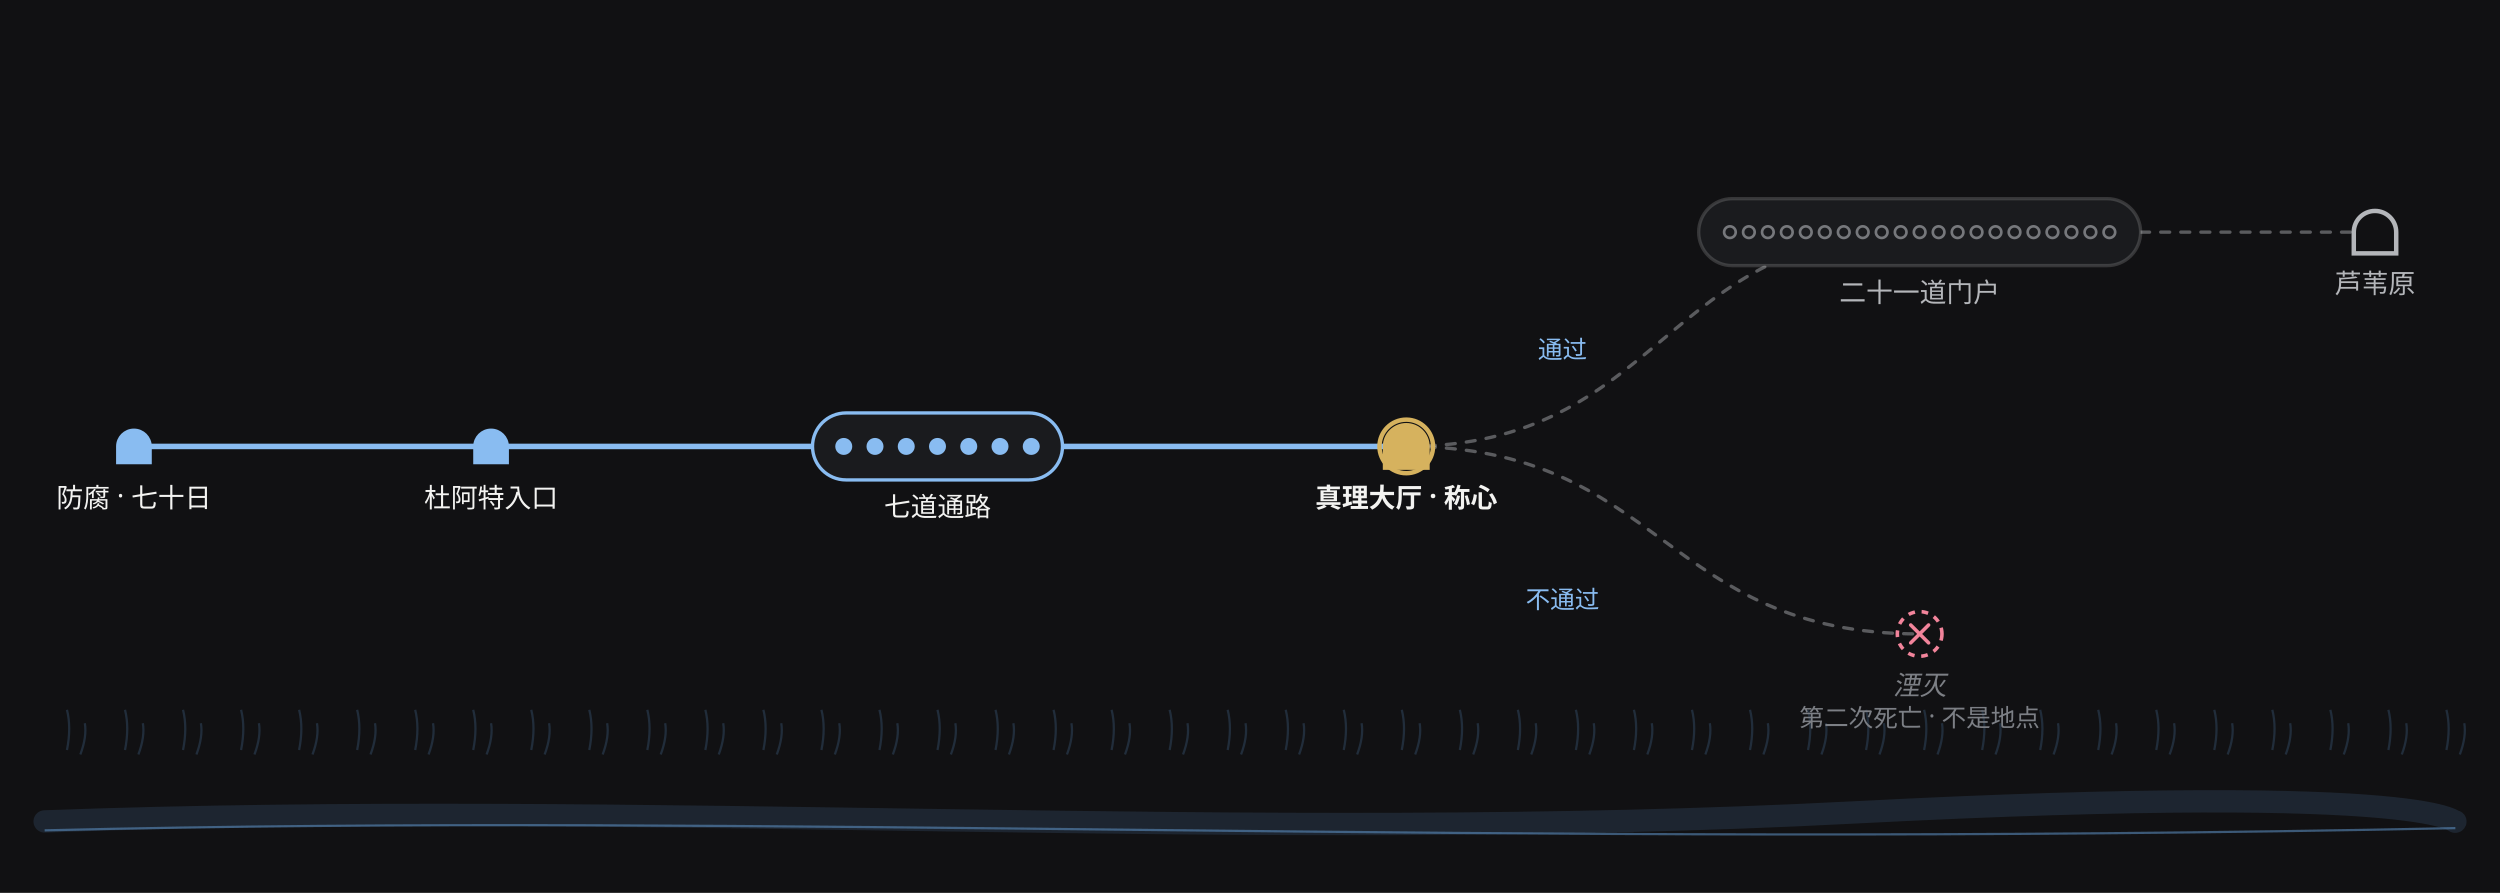
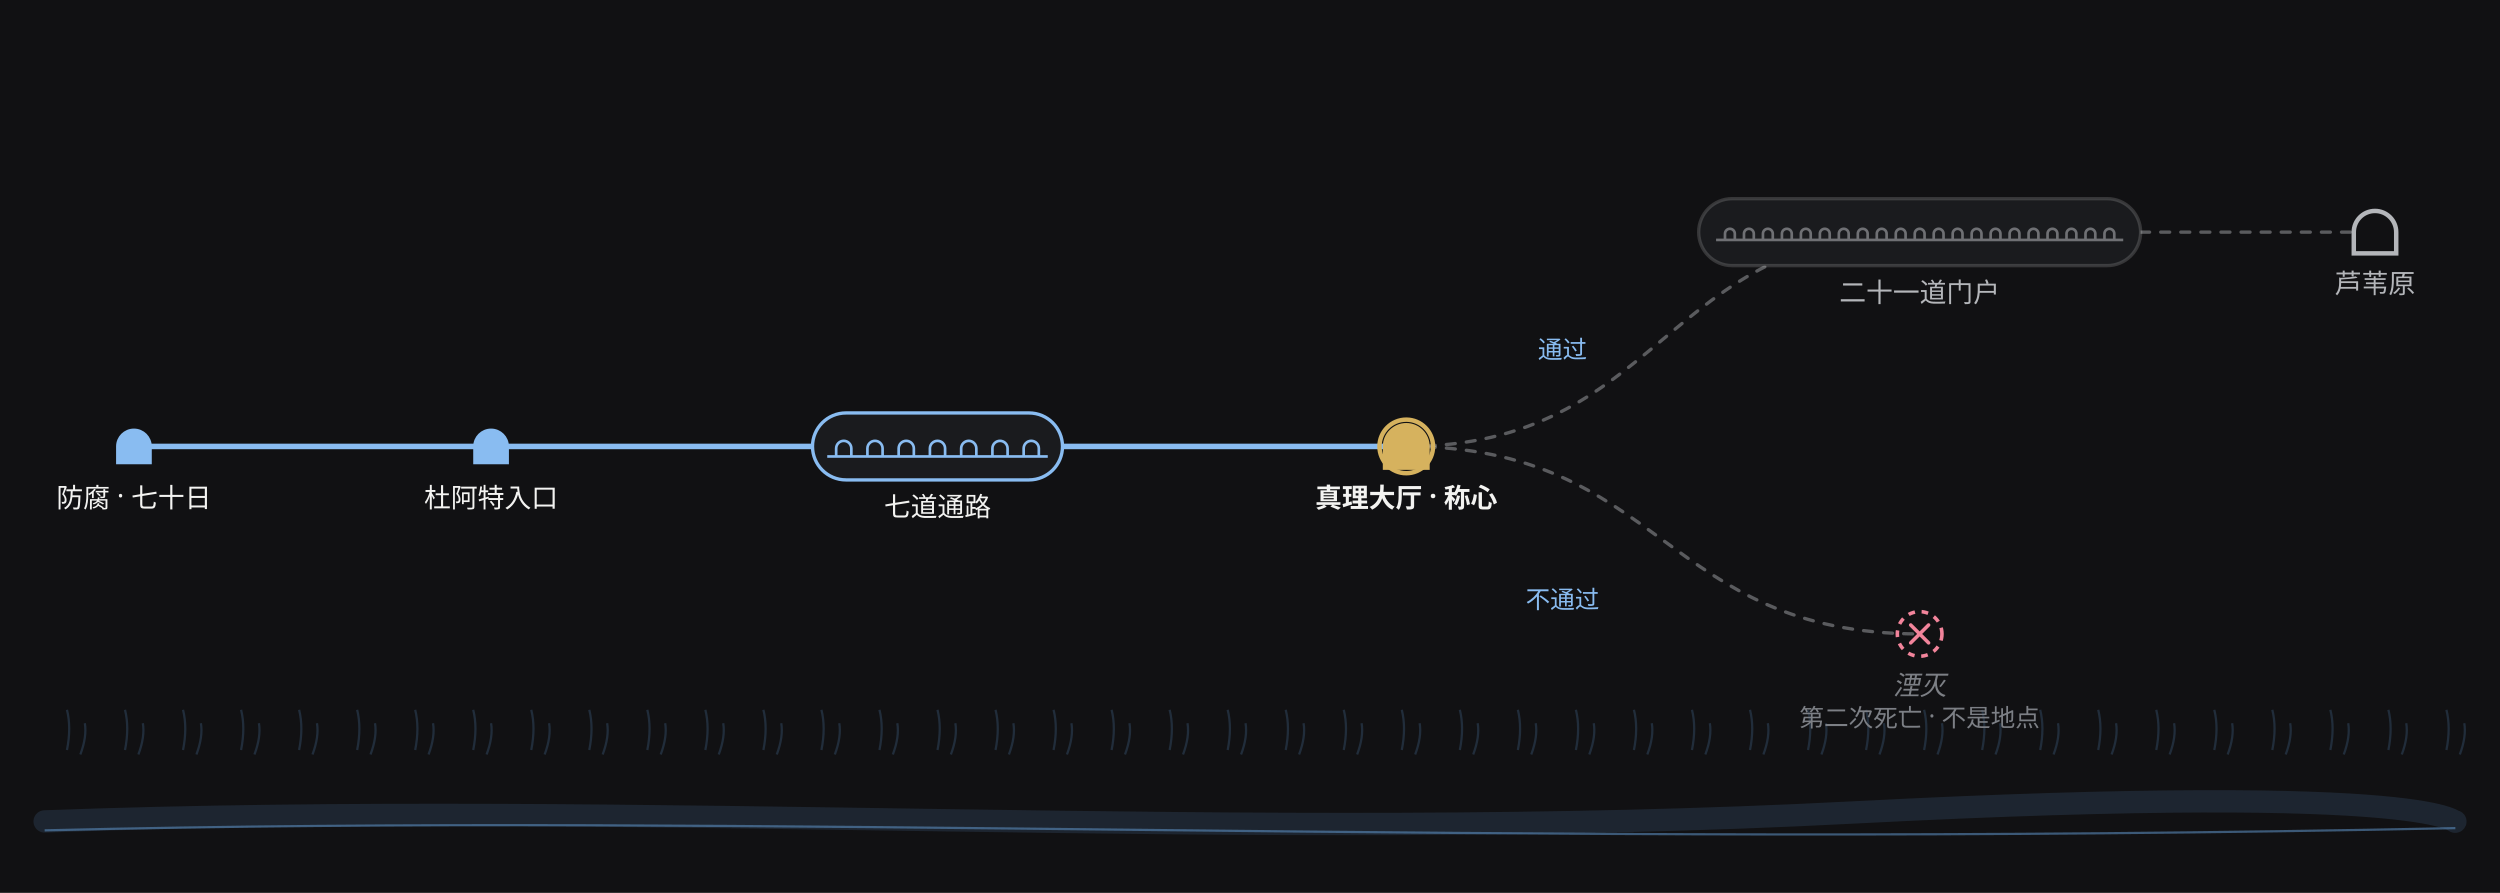
<svg xmlns="http://www.w3.org/2000/svg" width="1120" height="400" viewBox="0 0 1120 400" data-civ="eg" data-theme="dark" role="img" aria-label="埃及">
  <style>.pulse{transform-box:fill-box;transform-origin:center;animation:pulse 2.4s ease-out infinite}@keyframes pulse{0%{opacity:.75;transform:scale(1)}80%,100%{opacity:0;transform:scale(2.4)}}@media (prefers-reduced-motion:reduce){.pulse{animation:none;opacity:.5;transform:scale(1.6)}}.map-hide-branches .branch{display:none}</style>
  <rect width="1120" height="400" fill="rgb(17, 17, 19)" />
  <g id="terrain" transform="scale(1)">
    <defs>
      <filter id="mapSoft" x="-20%" y="-50%" width="140%" height="200%">
        <feGaussianBlur stdDeviation="3" />
      </filter>
    </defs>
    <path d="M30 336q2 -10 0 -18M36 338q3 -8 2 -14" fill="none" stroke="rgb(95, 147, 200)" stroke-opacity=".22" stroke-width="1" />
    <path d="M56 336q2 -10 0 -18M62 338q3 -8 2 -14" fill="none" stroke="rgb(95, 147, 200)" stroke-opacity=".22" stroke-width="1" />
    <path d="M82 336q2 -10 0 -18M88 338q3 -8 2 -14" fill="none" stroke="rgb(95, 147, 200)" stroke-opacity=".22" stroke-width="1" />
    <path d="M108 336q2 -10 0 -18M114 338q3 -8 2 -14" fill="none" stroke="rgb(95, 147, 200)" stroke-opacity=".22" stroke-width="1" />
    <path d="M134 336q2 -10 0 -18M140 338q3 -8 2 -14" fill="none" stroke="rgb(95, 147, 200)" stroke-opacity=".22" stroke-width="1" />
    <path d="M160 336q2 -10 0 -18M166 338q3 -8 2 -14" fill="none" stroke="rgb(95, 147, 200)" stroke-opacity=".22" stroke-width="1" />
    <path d="M186 336q2 -10 0 -18M192 338q3 -8 2 -14" fill="none" stroke="rgb(95, 147, 200)" stroke-opacity=".22" stroke-width="1" />
    <path d="M212 336q2 -10 0 -18M218 338q3 -8 2 -14" fill="none" stroke="rgb(95, 147, 200)" stroke-opacity=".22" stroke-width="1" />
    <path d="M238 336q2 -10 0 -18M244 338q3 -8 2 -14" fill="none" stroke="rgb(95, 147, 200)" stroke-opacity=".22" stroke-width="1" />
    <path d="M264 336q2 -10 0 -18M270 338q3 -8 2 -14" fill="none" stroke="rgb(95, 147, 200)" stroke-opacity=".22" stroke-width="1" />
    <path d="M290 336q2 -10 0 -18M296 338q3 -8 2 -14" fill="none" stroke="rgb(95, 147, 200)" stroke-opacity=".22" stroke-width="1" />
    <path d="M316 336q2 -10 0 -18M322 338q3 -8 2 -14" fill="none" stroke="rgb(95, 147, 200)" stroke-opacity=".22" stroke-width="1" />
    <path d="M342 336q2 -10 0 -18M348 338q3 -8 2 -14" fill="none" stroke="rgb(95, 147, 200)" stroke-opacity=".22" stroke-width="1" />
    <path d="M368 336q2 -10 0 -18M374 338q3 -8 2 -14" fill="none" stroke="rgb(95, 147, 200)" stroke-opacity=".22" stroke-width="1" />
    <path d="M394 336q2 -10 0 -18M400 338q3 -8 2 -14" fill="none" stroke="rgb(95, 147, 200)" stroke-opacity=".22" stroke-width="1" />
    <path d="M420 336q2 -10 0 -18M426 338q3 -8 2 -14" fill="none" stroke="rgb(95, 147, 200)" stroke-opacity=".22" stroke-width="1" />
    <path d="M446 336q2 -10 0 -18M452 338q3 -8 2 -14" fill="none" stroke="rgb(95, 147, 200)" stroke-opacity=".22" stroke-width="1" />
    <path d="M472 336q2 -10 0 -18M478 338q3 -8 2 -14" fill="none" stroke="rgb(95, 147, 200)" stroke-opacity=".22" stroke-width="1" />
    <path d="M498 336q2 -10 0 -18M504 338q3 -8 2 -14" fill="none" stroke="rgb(95, 147, 200)" stroke-opacity=".22" stroke-width="1" />
    <path d="M524 336q2 -10 0 -18M530 338q3 -8 2 -14" fill="none" stroke="rgb(95, 147, 200)" stroke-opacity=".22" stroke-width="1" />
    <path d="M550 336q2 -10 0 -18M556 338q3 -8 2 -14" fill="none" stroke="rgb(95, 147, 200)" stroke-opacity=".22" stroke-width="1" />
    <path d="M576 336q2 -10 0 -18M582 338q3 -8 2 -14" fill="none" stroke="rgb(95, 147, 200)" stroke-opacity=".22" stroke-width="1" />
    <path d="M602 336q2 -10 0 -18M608 338q3 -8 2 -14" fill="none" stroke="rgb(95, 147, 200)" stroke-opacity=".22" stroke-width="1" />
    <path d="M628 336q2 -10 0 -18M634 338q3 -8 2 -14" fill="none" stroke="rgb(95, 147, 200)" stroke-opacity=".22" stroke-width="1" />
    <path d="M654 336q2 -10 0 -18M660 338q3 -8 2 -14" fill="none" stroke="rgb(95, 147, 200)" stroke-opacity=".22" stroke-width="1" />
    <path d="M680 336q2 -10 0 -18M686 338q3 -8 2 -14" fill="none" stroke="rgb(95, 147, 200)" stroke-opacity=".22" stroke-width="1" />
    <path d="M706 336q2 -10 0 -18M712 338q3 -8 2 -14" fill="none" stroke="rgb(95, 147, 200)" stroke-opacity=".22" stroke-width="1" />
    <path d="M732 336q2 -10 0 -18M738 338q3 -8 2 -14" fill="none" stroke="rgb(95, 147, 200)" stroke-opacity=".22" stroke-width="1" />
    <path d="M758 336q2 -10 0 -18M764 338q3 -8 2 -14" fill="none" stroke="rgb(95, 147, 200)" stroke-opacity=".22" stroke-width="1" />
    <path d="M784 336q2 -10 0 -18M790 338q3 -8 2 -14" fill="none" stroke="rgb(95, 147, 200)" stroke-opacity=".22" stroke-width="1" />
    <path d="M810 336q2 -10 0 -18M816 338q3 -8 2 -14" fill="none" stroke="rgb(95, 147, 200)" stroke-opacity=".22" stroke-width="1" />
    <path d="M836 336q2 -10 0 -18M842 338q3 -8 2 -14" fill="none" stroke="rgb(95, 147, 200)" stroke-opacity=".22" stroke-width="1" />
    <path d="M862 336q2 -10 0 -18M868 338q3 -8 2 -14" fill="none" stroke="rgb(95, 147, 200)" stroke-opacity=".22" stroke-width="1" />
    <path d="M888 336q2 -10 0 -18M894 338q3 -8 2 -14" fill="none" stroke="rgb(95, 147, 200)" stroke-opacity=".22" stroke-width="1" />
    <path d="M914 336q2 -10 0 -18M920 338q3 -8 2 -14" fill="none" stroke="rgb(95, 147, 200)" stroke-opacity=".22" stroke-width="1" />
    <path d="M940 336q2 -10 0 -18M946 338q3 -8 2 -14" fill="none" stroke="rgb(95, 147, 200)" stroke-opacity=".22" stroke-width="1" />
    <path d="M966 336q2 -10 0 -18M972 338q3 -8 2 -14" fill="none" stroke="rgb(95, 147, 200)" stroke-opacity=".22" stroke-width="1" />
    <path d="M992 336q2 -10 0 -18M998 338q3 -8 2 -14" fill="none" stroke="rgb(95, 147, 200)" stroke-opacity=".22" stroke-width="1" />
    <path d="M1018 336q2 -10 0 -18M1024 338q3 -8 2 -14" fill="none" stroke="rgb(95, 147, 200)" stroke-opacity=".22" stroke-width="1" />
    <path d="M1044 336q2 -10 0 -18M1050 338q3 -8 2 -14" fill="none" stroke="rgb(95, 147, 200)" stroke-opacity=".22" stroke-width="1" />
    <path d="M1070 336q2 -10 0 -18M1076 338q3 -8 2 -14" fill="none" stroke="rgb(95, 147, 200)" stroke-opacity=".22" stroke-width="1" />
    <path d="M1096 336q2 -10 0 -18M1102 338q3 -8 2 -14" fill="none" stroke="rgb(95, 147, 200)" stroke-opacity=".22" stroke-width="1" />
    <path d="M20 368C290 358 560 378 830 364S1100 370 1100 368" fill="none" stroke="rgb(95, 147, 200)" stroke-opacity="0.16" stroke-width="10" stroke-linecap="round" />
    <path d="M20 372C344 364 668 380 1100 371" fill="none" stroke="rgb(95, 147, 200)" stroke-opacity=".55" stroke-width="1" />
    <path class="edge" data-from="eg-embalming" data-to="EG_DUAT_ENTRY" data-state="walked" d="M60 200L220 200" fill="none" stroke="rgb(137, 188, 241)" stroke-opacity="1" stroke-width="2.5" stroke-linecap="round" />
    <path d="M60 200L220 200" fill="none" stroke="rgb(95, 147, 200)" stroke-opacity=".35" stroke-width="8" stroke-linecap="round" filter="url(#mapSoft)" class="edge-glow" />
    <path class="edge" data-from="EG_DUAT_ENTRY" data-to="EG_SEVEN_ARRWT" data-state="walked" d="M220 200L420 200" fill="none" stroke="rgb(137, 188, 241)" stroke-opacity="1" stroke-width="2.5" stroke-linecap="round" />
    <path d="M220 200L420 200" fill="none" stroke="rgb(95, 147, 200)" stroke-opacity=".35" stroke-width="8" stroke-linecap="round" filter="url(#mapSoft)" class="edge-glow" />
    <path class="edge" data-from="EG_SEVEN_ARRWT" data-to="EG_HALL_TWO_TRUTHS" data-state="walked" d="M420 200L630 200" fill="none" stroke="rgb(137, 188, 241)" stroke-opacity="1" stroke-width="2.5" stroke-linecap="round" />
    <path d="M420 200L630 200" fill="none" stroke="rgb(95, 147, 200)" stroke-opacity=".35" stroke-width="8" stroke-linecap="round" filter="url(#mapSoft)" class="edge-glow" />
    <path class="edge" data-from="EG_HALL_TWO_TRUTHS" data-to="EG_TWENTYONE_SEBKHET" data-state="ahead" d="M630 200C745 200 745 104 860 104" fill="none" stroke="rgb(180, 182, 186)" stroke-opacity="0.45" stroke-width="1.5" stroke-dasharray="4 5" stroke-linecap="round" />
    <path class="edge" data-from="EG_TWENTYONE_SEBKHET" data-to="EG_AARU" data-state="ahead" d="M860 104L1064 104" fill="none" stroke="rgb(180, 182, 186)" stroke-opacity="0.45" stroke-width="1.5" stroke-dasharray="4 5" stroke-linecap="round" />
    <path class="edge" data-from="EG_HALL_TWO_TRUTHS" data-to="EG_ANNIHILATION" data-state="ahead" d="M630 200C745 200 745 284 860 284" fill="none" stroke="rgb(180, 182, 186)" stroke-opacity="0.45" stroke-width="1.5" stroke-dasharray="4 5" stroke-linecap="round" />
    <g id="eg-embalming" class="node" data-state="walked">
      <g transform="translate(51.5 191.5)">
        <g fill="rgb(137, 188, 241)" stroke="rgb(137, 188, 241)" stroke-width="2">
          <path d="M1.5 15.5V8.5A7 7 0 0 1 15.5 8.5V15.5Z" />
        </g>
      </g>
    </g>
    <g id="EG_DUAT_ENTRY" class="node" data-state="walked">
      <g transform="translate(211.5 191.5)">
        <g fill="rgb(137, 188, 241)" stroke="rgb(137, 188, 241)" stroke-width="2">
          <path d="M1.5 15.5V8.5A7 7 0 0 1 15.5 8.5V15.5Z" />
        </g>
      </g>
    </g>
    <g id="EG_SEVEN_ARRWT" class="node" data-state="walked">
      <rect x="364" y="185" width="112" height="30" rx="15" fill="rgb(26, 27, 30)" stroke="rgb(137, 188, 241)" stroke-width="1.5" />
-       <circle id="EG_SEVEN_ARRWT-1" cx="378" cy="200" r="3.2" fill="rgb(137, 188, 241)" stroke="rgb(137, 188, 241)" stroke-opacity="1" stroke-width="1.2" />
-       <circle id="EG_SEVEN_ARRWT-2" cx="392" cy="200" r="3.2" fill="rgb(137, 188, 241)" stroke="rgb(137, 188, 241)" stroke-opacity="1" stroke-width="1.2" />
-       <circle id="EG_SEVEN_ARRWT-3" cx="406" cy="200" r="3.2" fill="rgb(137, 188, 241)" stroke="rgb(137, 188, 241)" stroke-opacity="1" stroke-width="1.2" />
-       <circle id="EG_SEVEN_ARRWT-4" cx="420" cy="200" r="3.2" fill="rgb(137, 188, 241)" stroke="rgb(137, 188, 241)" stroke-opacity="1" stroke-width="1.2" />
-       <circle id="EG_SEVEN_ARRWT-5" cx="434" cy="200" r="3.2" fill="rgb(137, 188, 241)" stroke="rgb(137, 188, 241)" stroke-opacity="1" stroke-width="1.2" />
-       <circle id="EG_SEVEN_ARRWT-6" cx="448" cy="200" r="3.2" fill="rgb(137, 188, 241)" stroke="rgb(137, 188, 241)" stroke-opacity="1" stroke-width="1.2" />
-       <circle id="EG_SEVEN_ARRWT-7" cx="462" cy="200" r="3.2" fill="rgb(137, 188, 241)" stroke="rgb(137, 188, 241)" stroke-opacity="1" stroke-width="1.2" />
+       <path class="gates-ornament" d="M370.6 204.5H469.4M374.6 204.5V200.9A3.4 3.4 0 0 1 381.4 200.9V204.5M388.6 204.5V200.9A3.4 3.4 0 0 1 395.4 200.9V204.5M402.6 204.5V200.9A3.4 3.4 0 0 1 409.4 200.9V204.5M416.6 204.5V200.9A3.4 3.4 0 0 1 423.4 200.9V204.5M430.6 204.5V200.9A3.4 3.4 0 0 1 437.4 200.9V204.5M444.6 204.5V200.9A3.4 3.4 0 0 1 451.4 200.9V204.5M458.6 204.5V200.9A3.4 3.4 0 0 1 465.4 200.9V204.5" fill="none" stroke="rgb(137, 188, 241)" stroke-opacity="1" stroke-width="1.2" stroke-linejoin="round" />
    </g>
    <g id="EG_HALL_TWO_TRUTHS" class="node" data-state="current">
      <circle class="pulse" cx="630" cy="200" r="12" fill="none" stroke="rgb(214, 178, 94)" stroke-width="2" />
      <g transform="translate(619 189)">
        <g fill="rgb(214, 178, 94)" stroke="rgb(214, 178, 94)" stroke-width="2">
          <path d="M1.5 20.5V11A9.5 9.5 0 0 1 20.5 11V20.5Z" />
        </g>
      </g>
    </g>
    <g id="EG_TWENTYONE_SEBKHET" class="node" data-state="ahead">
      <rect x="761" y="89" width="198" height="30" rx="15" fill="rgb(26, 27, 30)" stroke="rgba(255, 255, 255, 0.16)" stroke-width="1.5" />
-       <circle id="EG_TWENTYONE_SEBKHET-1" cx="775" cy="104" r="2.6" fill="none" stroke="rgb(180, 182, 186)" stroke-opacity="0.6" stroke-width="1.2" />
-       <circle id="EG_TWENTYONE_SEBKHET-2" cx="783.5" cy="104" r="2.6" fill="none" stroke="rgb(180, 182, 186)" stroke-opacity="0.6" stroke-width="1.2" />
-       <circle id="EG_TWENTYONE_SEBKHET-3" cx="792" cy="104" r="2.6" fill="none" stroke="rgb(180, 182, 186)" stroke-opacity="0.6" stroke-width="1.2" />
-       <circle id="EG_TWENTYONE_SEBKHET-4" cx="800.5" cy="104" r="2.6" fill="none" stroke="rgb(180, 182, 186)" stroke-opacity="0.6" stroke-width="1.2" />
-       <circle id="EG_TWENTYONE_SEBKHET-5" cx="809" cy="104" r="2.6" fill="none" stroke="rgb(180, 182, 186)" stroke-opacity="0.6" stroke-width="1.2" />
-       <circle id="EG_TWENTYONE_SEBKHET-6" cx="817.5" cy="104" r="2.6" fill="none" stroke="rgb(180, 182, 186)" stroke-opacity="0.6" stroke-width="1.2" />
-       <circle id="EG_TWENTYONE_SEBKHET-7" cx="826" cy="104" r="2.6" fill="none" stroke="rgb(180, 182, 186)" stroke-opacity="0.6" stroke-width="1.2" />
-       <circle id="EG_TWENTYONE_SEBKHET-8" cx="834.5" cy="104" r="2.6" fill="none" stroke="rgb(180, 182, 186)" stroke-opacity="0.6" stroke-width="1.2" />
-       <circle id="EG_TWENTYONE_SEBKHET-9" cx="843" cy="104" r="2.6" fill="none" stroke="rgb(180, 182, 186)" stroke-opacity="0.6" stroke-width="1.2" />
-       <circle id="EG_TWENTYONE_SEBKHET-10" cx="851.5" cy="104" r="2.6" fill="none" stroke="rgb(180, 182, 186)" stroke-opacity="0.6" stroke-width="1.2" />
-       <circle id="EG_TWENTYONE_SEBKHET-11" cx="860" cy="104" r="2.6" fill="none" stroke="rgb(180, 182, 186)" stroke-opacity="0.6" stroke-width="1.2" />
-       <circle id="EG_TWENTYONE_SEBKHET-12" cx="868.5" cy="104" r="2.6" fill="none" stroke="rgb(180, 182, 186)" stroke-opacity="0.6" stroke-width="1.2" />
-       <circle id="EG_TWENTYONE_SEBKHET-13" cx="877" cy="104" r="2.6" fill="none" stroke="rgb(180, 182, 186)" stroke-opacity="0.6" stroke-width="1.2" />
-       <circle id="EG_TWENTYONE_SEBKHET-14" cx="885.5" cy="104" r="2.6" fill="none" stroke="rgb(180, 182, 186)" stroke-opacity="0.6" stroke-width="1.2" />
-       <circle id="EG_TWENTYONE_SEBKHET-15" cx="894" cy="104" r="2.6" fill="none" stroke="rgb(180, 182, 186)" stroke-opacity="0.6" stroke-width="1.2" />
-       <circle id="EG_TWENTYONE_SEBKHET-16" cx="902.5" cy="104" r="2.6" fill="none" stroke="rgb(180, 182, 186)" stroke-opacity="0.6" stroke-width="1.2" />
-       <circle id="EG_TWENTYONE_SEBKHET-17" cx="911" cy="104" r="2.6" fill="none" stroke="rgb(180, 182, 186)" stroke-opacity="0.6" stroke-width="1.2" />
-       <circle id="EG_TWENTYONE_SEBKHET-18" cx="919.5" cy="104" r="2.6" fill="none" stroke="rgb(180, 182, 186)" stroke-opacity="0.6" stroke-width="1.2" />
-       <circle id="EG_TWENTYONE_SEBKHET-19" cx="928" cy="104" r="2.6" fill="none" stroke="rgb(180, 182, 186)" stroke-opacity="0.6" stroke-width="1.2" />
-       <circle id="EG_TWENTYONE_SEBKHET-20" cx="936.5" cy="104" r="2.6" fill="none" stroke="rgb(180, 182, 186)" stroke-opacity="0.6" stroke-width="1.2" />
-       <circle id="EG_TWENTYONE_SEBKHET-21" cx="945" cy="104" r="2.6" fill="none" stroke="rgb(180, 182, 186)" stroke-opacity="0.6" stroke-width="1.2" />
+       <path class="gates-ornament" d="M768.8 107.5H951.2M772.8 107.5V104.7A2.2 2.2 0 0 1 777.2 104.7V107.5M781.3 107.5V104.7A2.2 2.2 0 0 1 785.7 104.7V107.5M789.8 107.5V104.7A2.2 2.2 0 0 1 794.2 104.7V107.5M798.3 107.5V104.7A2.2 2.2 0 0 1 802.7 104.7V107.5M806.8 107.5V104.7A2.2 2.2 0 0 1 811.2 104.7V107.5M815.3 107.5V104.7A2.2 2.2 0 0 1 819.7 104.7V107.5M823.8 107.5V104.7A2.2 2.2 0 0 1 828.2 104.7V107.5M832.3 107.5V104.7A2.2 2.2 0 0 1 836.7 104.7V107.5M840.8 107.5V104.7A2.2 2.2 0 0 1 845.2 104.7V107.5M849.3 107.5V104.7A2.2 2.2 0 0 1 853.7 104.7V107.5M857.8 107.5V104.7A2.2 2.2 0 0 1 862.2 104.7V107.5M866.3 107.5V104.7A2.2 2.2 0 0 1 870.7 104.7V107.5M874.8 107.5V104.7A2.2 2.2 0 0 1 879.2 104.7V107.5M883.3 107.5V104.7A2.2 2.2 0 0 1 887.7 104.7V107.5M891.8 107.5V104.7A2.2 2.2 0 0 1 896.2 104.7V107.5M900.3 107.5V104.7A2.2 2.2 0 0 1 904.7 104.7V107.5M908.8 107.5V104.7A2.2 2.2 0 0 1 913.2 104.7V107.5M917.3 107.5V104.7A2.2 2.2 0 0 1 921.7 104.7V107.5M925.8 107.5V104.7A2.2 2.2 0 0 1 930.2 104.7V107.5M934.3 107.5V104.7A2.2 2.2 0 0 1 938.7 104.7V107.5M942.8 107.5V104.7A2.2 2.2 0 0 1 947.2 104.7V107.5" fill="none" stroke="rgb(180, 182, 186)" stroke-opacity="0.55" stroke-width="1.2" stroke-linejoin="round" />
    </g>
    <g id="EG_AARU" class="node" data-state="ahead">
      <g transform="translate(1053 93)">
        <g fill="rgb(17, 17, 19)" stroke="rgb(180, 182, 186)" stroke-width="2">
          <path d="M1.5 20.5V11A9.5 9.5 0 0 1 20.5 11V20.5Z" />
        </g>
      </g>
    </g>
    <g id="EG_ANNIHILATION" class="node" data-state="ahead">
      <circle cx="860" cy="284" r="10" fill="none" stroke="rgb(242, 132, 155)" stroke-width="1.6" stroke-dasharray="3 3" />
      <path d="M856 280L864 288M864 280L856 288" stroke="rgb(242, 132, 155)" stroke-width="1.6" stroke-linecap="round" />
    </g>
  </g>
  <g id="labels">
    <g>
      <text x="700.0" y="160.5" text-anchor="middle" font-family="Noto Sans SC, Geist, sans-serif" font-size="11" font-weight="400" fill="rgb(137, 188, 241)">通过</text>
    </g>
    <g>
      <text x="700.0" y="272.5" text-anchor="middle" font-family="Noto Sans SC, Geist, sans-serif" font-size="11" font-weight="400" fill="rgb(137, 188, 241)">不通过</text>
    </g>
    <g id="eg-embalming-label" data-for="eg-embalming">
      <text x="60.0" y="227.3" text-anchor="middle" font-family="Noto Sans SC, Geist, sans-serif" font-size="12" font-weight="400" fill="rgb(243, 243, 241)">防腐 · 七十日</text>
    </g>
    <g id="EG_DUAT_ENTRY-label" data-for="EG_DUAT_ENTRY">
      <text x="220.0" y="227.3" text-anchor="middle" font-family="Noto Sans SC, Geist, sans-serif" font-size="12" font-weight="400" fill="rgb(243, 243, 241)">杜阿特入口</text>
    </g>
    <g id="EG_SEVEN_ARRWT-label" data-for="EG_SEVEN_ARRWT">
      <text x="420.0" y="231.3" text-anchor="middle" font-family="Noto Sans SC, Geist, sans-serif" font-size="12" font-weight="400" fill="rgb(243, 243, 241)">七道通路</text>
    </g>
    <g id="EG_HALL_TWO_TRUTHS-label" data-for="EG_HALL_TWO_TRUTHS">
      <text x="630.0" y="227.3" text-anchor="middle" font-family="Noto Sans SC, Geist, sans-serif" font-size="12" font-weight="600" fill="rgb(243, 243, 241)">真理大厅 · 称心</text>
    </g>
    <g id="EG_TWENTYONE_SEBKHET-label" data-for="EG_TWENTYONE_SEBKHET">
      <text x="860.0" y="135.3" text-anchor="middle" font-family="Noto Sans SC, Geist, sans-serif" font-size="12" font-weight="400" fill="rgb(180, 182, 186)">二十一道门户</text>
    </g>
    <g id="EG_AARU-label" data-for="EG_AARU">
      <text x="1064.0" y="131.3" text-anchor="middle" font-family="Noto Sans SC, Geist, sans-serif" font-size="12" font-weight="400" fill="rgb(180, 182, 186)">芦苇原</text>
    </g>
    <g id="EG_ANNIHILATION-label" data-for="EG_ANNIHILATION">
      <text x="860.0" y="311.3" text-anchor="middle" font-family="Noto Sans SC, Geist, sans-serif" font-size="12" font-weight="400" font-style="italic" fill="rgb(124, 127, 133)">湮灭</text>
      <text x="860.0" y="325.5" text-anchor="middle" font-family="Noto Sans SC, Geist, sans-serif" font-size="11" font-weight="400" fill="rgb(124, 127, 133)">第二次死亡 · 不是地点</text>
    </g>
  </g>
  <g id="you-are-here" data-for="EG_HALL_TWO_TRUTHS" style="display:none" />
</svg>
